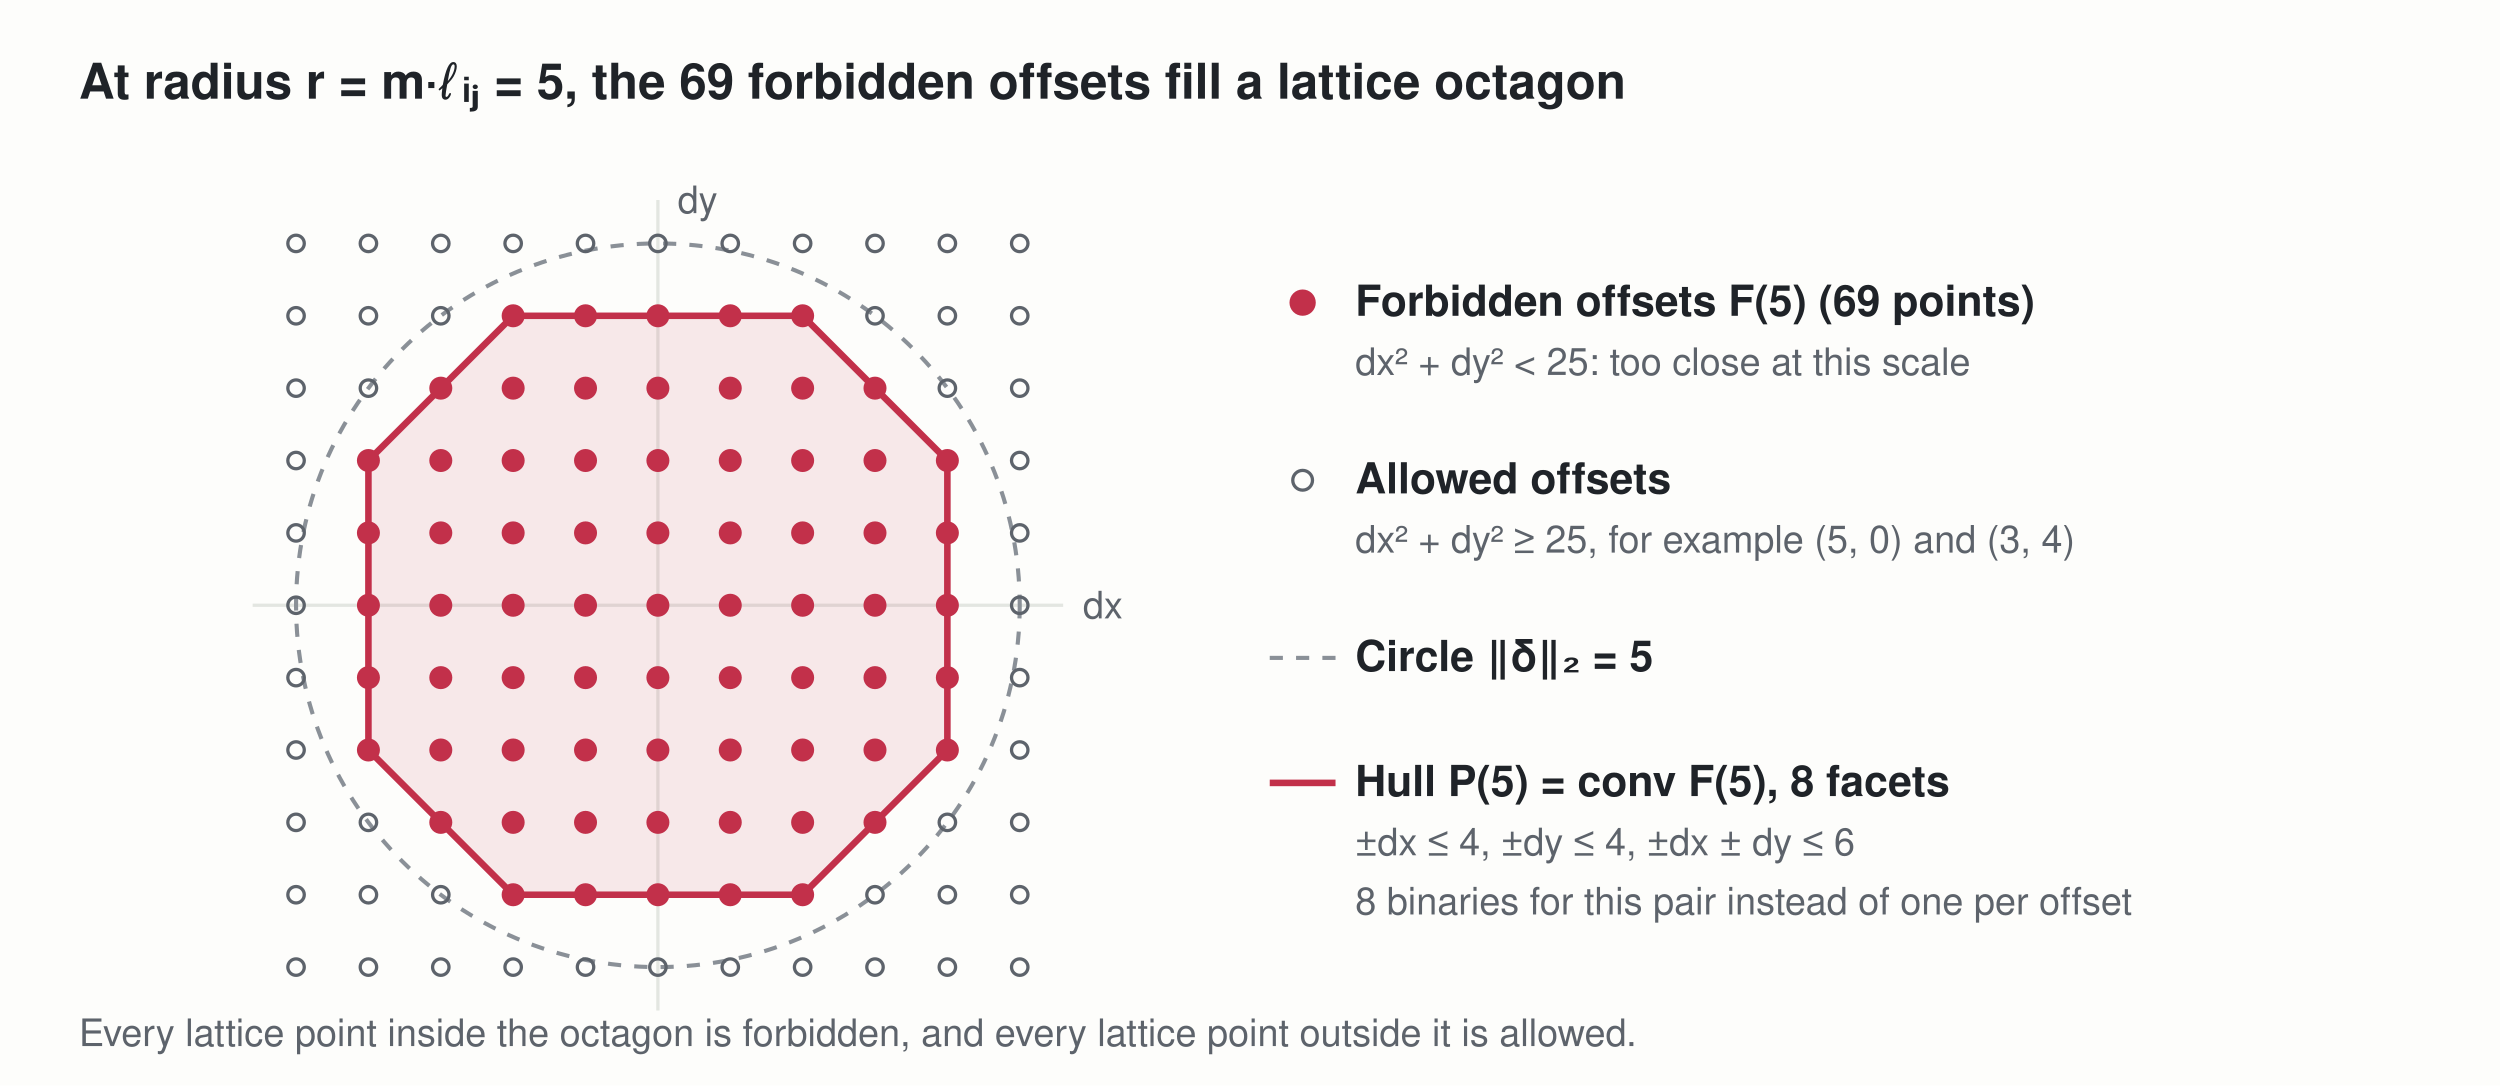
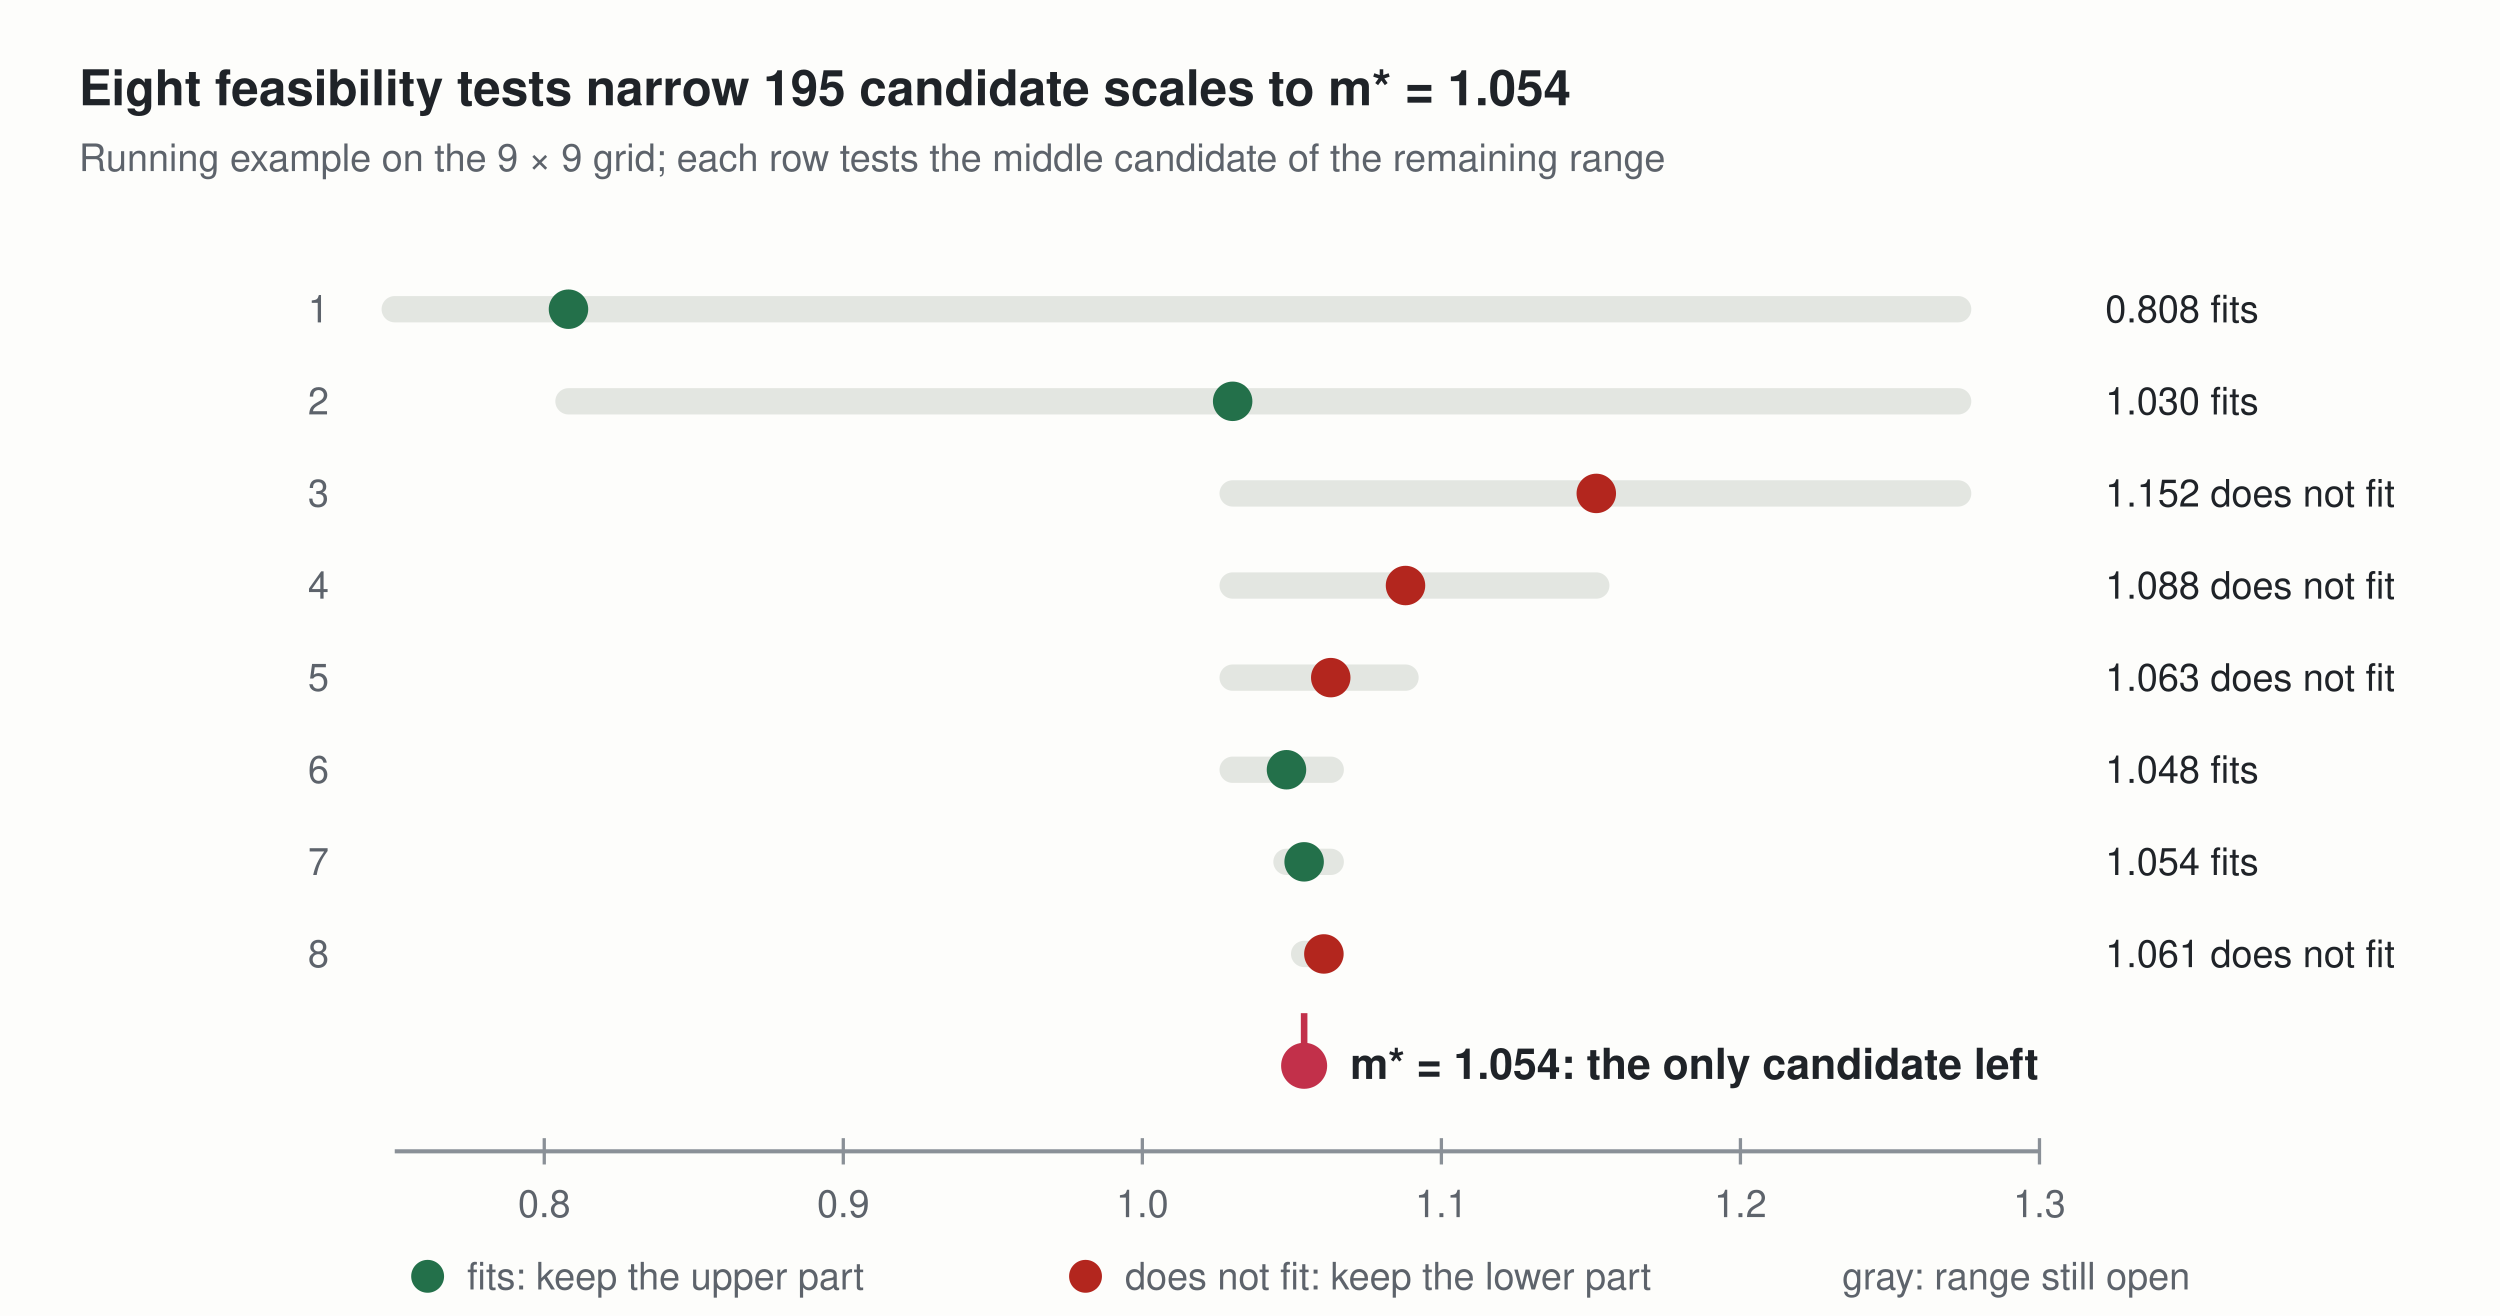
- <svg xmlns="http://www.w3.org/2000/svg" width="760" height="330" font-family="Archivo, -apple-system, system-ui, 'Segoe UI', Helvetica, Arial, sans-serif" viewBox="0 0 760 330" role="img" aria-label="At radius 5 the 69 forbidden offsets fill a lattice octagon inside the circle" font-size="13">
-   <rect x="0" y="0" width="760" height="330" fill="#fdfdfb" />
-   <text data-claude-text-id="title" x="24" y="30" font-size="15" font-weight="600" fill="#1f2328">At radius r = m·ℓᵢⱼ = 5, the 69 forbidden offsets fill a lattice octagon</text>
-   <g data-claude-anchor="axes">
-     <line x1="76.8" y1="184" x2="323.2" y2="184" stroke="#e3e6e1" />
-     <line x1="200" y1="60.8" x2="200" y2="307.2" stroke="#e3e6e1" />
+ <svg xmlns="http://www.w3.org/2000/svg" width="760" height="400" font-family="Archivo, -apple-system, system-ui, 'Segoe UI', Helvetica, Arial, sans-serif" viewBox="0 0 760 400" role="img" aria-label="Eight feasibility solves bisect 195 candidate scales down to m star 1.054" font-size="13">
+   <rect x="0" y="0" width="760" height="400" fill="#fdfdfb" />
+   <text data-claude-text-id="title" x="24" y="32" font-size="15" font-weight="600" fill="#1f2328">Eight feasibility tests narrow 195 candidate scales to m* = 1.054</text>
+   <text data-claude-text-id="subtitle" x="24" y="52" font-size="11.5" fill="#5d636b">Running example on the 9 × 9 grid; each row tests the middle candidate of the remaining range</text>
+   <g data-claude-anchor="rows">
+     <g>
+       <line x1="120" y1="94" x2="595.273" y2="94" stroke="#e3e6e1" stroke-width="8" stroke-linecap="round" />
+       <circle cx="172.818" cy="94" r="6" fill="#23704a" />
+       <text x="100" y="98" text-anchor="end" font-size="11.5" fill="#5d636b">1</text>
+       <text x="640" y="98" font-size="11.5" fill="#1f2328">0.808 fits</text>
+     </g>
+     <g>
+       <line x1="172.818" y1="122" x2="595.273" y2="122" stroke="#e3e6e1" stroke-width="8" stroke-linecap="round" />
+       <circle cx="374.727" cy="122" r="6" fill="#23704a" />
+       <text x="100" y="126" text-anchor="end" font-size="11.5" fill="#5d636b">2</text>
+       <text x="640" y="126" font-size="11.5" fill="#1f2328">1.030 fits</text>
+     </g>
+     <g>
+       <line x1="374.727" y1="150" x2="595.273" y2="150" stroke="#e3e6e1" stroke-width="8" stroke-linecap="round" />
+       <circle cx="485.273" cy="150" r="6" fill="#b3261e" />
+       <text x="100" y="154" text-anchor="end" font-size="11.5" fill="#5d636b">3</text>
+       <text x="640" y="154" font-size="11.5" fill="#1f2328">1.152 does not fit</text>
+     </g>
+     <g>
+       <line x1="374.727" y1="178" x2="485.273" y2="178" stroke="#e3e6e1" stroke-width="8" stroke-linecap="round" />
+       <circle cx="427.273" cy="178" r="6" fill="#b3261e" />
+       <text x="100" y="182" text-anchor="end" font-size="11.5" fill="#5d636b">4</text>
+       <text x="640" y="182" font-size="11.5" fill="#1f2328">1.088 does not fit</text>
+     </g>
+     <g>
+       <line x1="374.727" y1="206" x2="427.273" y2="206" stroke="#e3e6e1" stroke-width="8" stroke-linecap="round" />
+       <circle cx="404.545" cy="206" r="6" fill="#b3261e" />
+       <text x="100" y="210" text-anchor="end" font-size="11.5" fill="#5d636b">5</text>
+       <text x="640" y="210" font-size="11.5" fill="#1f2328">1.063 does not fit</text>
+     </g>
+     <g>
+       <line x1="374.727" y1="234" x2="404.545" y2="234" stroke="#e3e6e1" stroke-width="8" stroke-linecap="round" />
+       <circle cx="391.091" cy="234" r="6" fill="#23704a" />
+       <text x="100" y="238" text-anchor="end" font-size="11.5" fill="#5d636b">6</text>
+       <text x="640" y="238" font-size="11.5" fill="#1f2328">1.048 fits</text>
+     </g>
+     <g>
+       <line x1="391.091" y1="262" x2="404.545" y2="262" stroke="#e3e6e1" stroke-width="8" stroke-linecap="round" />
+       <circle cx="396.455" cy="262" r="6" fill="#23704a" />
+       <text x="100" y="266" text-anchor="end" font-size="11.5" fill="#5d636b">7</text>
+       <text x="640" y="266" font-size="11.5" fill="#1f2328">1.054 fits</text>
+     </g>
+     <g>
+       <line x1="396.455" y1="290" x2="404.545" y2="290" stroke="#e3e6e1" stroke-width="8" stroke-linecap="round" />
+       <circle cx="402.455" cy="290" r="6" fill="#b3261e" />
+       <text x="100" y="294" text-anchor="end" font-size="11.5" fill="#5d636b">8</text>
+       <text x="640" y="294" font-size="11.5" fill="#1f2328">1.061 does not fit</text>
+     </g>
  </g>
-   <g data-claude-anchor="disk">
-     <circle cx="200" cy="184" r="110" fill="none" stroke="#8a9097" stroke-width="1.25" stroke-dasharray="4 4" />
+   <g data-claude-anchor="result">
+     <line x1="396.455" y1="308" x2="396.455" y2="318" stroke="#c2304a" stroke-width="2" />
+     <circle cx="396.455" cy="324" r="7" fill="#c2304a" />
+     <text data-claude-text-id="result-label" x="410.455" y="328" font-weight="600" fill="#1f2328">m* = 1.054: the only candidate left</text>
  </g>
-   <g data-claude-anchor="hull">
-     <polygon points="288,140 244,96 156,96 112,140 112,228 156,272 244,272 288,228" fill="#c2304a" fill-opacity="0.1" stroke="#c2304a" stroke-width="2" />
+   <g data-claude-anchor="axis">
+     <line x1="120" y1="350" x2="620" y2="350" stroke="#8a9097" stroke-width="1.25" />
+     <g>
+       <line x1="165.455" y1="346" x2="165.455" y2="354" stroke="#8a9097" />
+       <text x="165.455" y="370" text-anchor="middle" font-size="11.5" fill="#5d636b">0.8</text>
+     </g>
+     <g>
+       <line x1="256.364" y1="346" x2="256.364" y2="354" stroke="#8a9097" />
+       <text x="256.364" y="370" text-anchor="middle" font-size="11.5" fill="#5d636b">0.9</text>
+     </g>
+     <g>
+       <line x1="347.273" y1="346" x2="347.273" y2="354" stroke="#8a9097" />
+       <text x="347.273" y="370" text-anchor="middle" font-size="11.5" fill="#5d636b">1.0</text>
+     </g>
+     <g>
+       <line x1="438.182" y1="346" x2="438.182" y2="354" stroke="#8a9097" />
+       <text x="438.182" y="370" text-anchor="middle" font-size="11.5" fill="#5d636b">1.1</text>
+     </g>
+     <g>
+       <line x1="529.091" y1="346" x2="529.091" y2="354" stroke="#8a9097" />
+       <text x="529.091" y="370" text-anchor="middle" font-size="11.5" fill="#5d636b">1.2</text>
+     </g>
+     <g>
+       <line x1="620" y1="346" x2="620" y2="354" stroke="#8a9097" />
+       <text x="620" y="370" text-anchor="middle" font-size="11.5" fill="#5d636b">1.3</text>
+     </g>
  </g>
-   <g data-claude-anchor="lattice">
-     <circle cx="90" cy="294" r="2.5" fill="none" stroke="#5d636b" stroke-width="1" />
-     <circle cx="90" cy="272" r="2.5" fill="none" stroke="#5d636b" stroke-width="1" />
-     <circle cx="90" cy="250" r="2.5" fill="none" stroke="#5d636b" stroke-width="1" />
-     <circle cx="90" cy="228" r="2.5" fill="none" stroke="#5d636b" stroke-width="1" />
-     <circle cx="90" cy="206" r="2.5" fill="none" stroke="#5d636b" stroke-width="1" />
-     <circle cx="90" cy="184" r="2.5" fill="none" stroke="#5d636b" stroke-width="1" />
-     <circle cx="90" cy="162" r="2.5" fill="none" stroke="#5d636b" stroke-width="1" />
-     <circle cx="90" cy="140" r="2.5" fill="none" stroke="#5d636b" stroke-width="1" />
-     <circle cx="90" cy="118" r="2.5" fill="none" stroke="#5d636b" stroke-width="1" />
-     <circle cx="90" cy="96" r="2.5" fill="none" stroke="#5d636b" stroke-width="1" />
-     <circle cx="90" cy="74" r="2.5" fill="none" stroke="#5d636b" stroke-width="1" />
-     <circle cx="112" cy="294" r="2.5" fill="none" stroke="#5d636b" stroke-width="1" />
-     <circle cx="112" cy="272" r="2.5" fill="none" stroke="#5d636b" stroke-width="1" />
-     <circle cx="112" cy="250" r="2.5" fill="none" stroke="#5d636b" stroke-width="1" />
-     <circle cx="112" cy="228" r="3.5" fill="#c2304a" />
-     <circle cx="112" cy="206" r="3.5" fill="#c2304a" />
-     <circle cx="112" cy="184" r="3.5" fill="#c2304a" />
-     <circle cx="112" cy="162" r="3.5" fill="#c2304a" />
-     <circle cx="112" cy="140" r="3.5" fill="#c2304a" />
-     <circle cx="112" cy="118" r="2.5" fill="none" stroke="#5d636b" stroke-width="1" />
-     <circle cx="112" cy="96" r="2.5" fill="none" stroke="#5d636b" stroke-width="1" />
-     <circle cx="112" cy="74" r="2.5" fill="none" stroke="#5d636b" stroke-width="1" />
-     <circle cx="134" cy="294" r="2.5" fill="none" stroke="#5d636b" stroke-width="1" />
-     <circle cx="134" cy="272" r="2.5" fill="none" stroke="#5d636b" stroke-width="1" />
-     <circle cx="134" cy="250" r="3.5" fill="#c2304a" />
-     <circle cx="134" cy="228" r="3.5" fill="#c2304a" />
-     <circle cx="134" cy="206" r="3.5" fill="#c2304a" />
-     <circle cx="134" cy="184" r="3.5" fill="#c2304a" />
-     <circle cx="134" cy="162" r="3.5" fill="#c2304a" />
-     <circle cx="134" cy="140" r="3.5" fill="#c2304a" />
-     <circle cx="134" cy="118" r="3.5" fill="#c2304a" />
-     <circle cx="134" cy="96" r="2.5" fill="none" stroke="#5d636b" stroke-width="1" />
-     <circle cx="134" cy="74" r="2.5" fill="none" stroke="#5d636b" stroke-width="1" />
-     <circle cx="156" cy="294" r="2.5" fill="none" stroke="#5d636b" stroke-width="1" />
-     <circle cx="156" cy="272" r="3.5" fill="#c2304a" />
-     <circle cx="156" cy="250" r="3.5" fill="#c2304a" />
-     <circle cx="156" cy="228" r="3.5" fill="#c2304a" />
-     <circle cx="156" cy="206" r="3.5" fill="#c2304a" />
-     <circle cx="156" cy="184" r="3.5" fill="#c2304a" />
-     <circle cx="156" cy="162" r="3.5" fill="#c2304a" />
-     <circle cx="156" cy="140" r="3.5" fill="#c2304a" />
-     <circle cx="156" cy="118" r="3.5" fill="#c2304a" />
-     <circle cx="156" cy="96" r="3.5" fill="#c2304a" />
-     <circle cx="156" cy="74" r="2.5" fill="none" stroke="#5d636b" stroke-width="1" />
-     <circle cx="178" cy="294" r="2.5" fill="none" stroke="#5d636b" stroke-width="1" />
-     <circle cx="178" cy="272" r="3.5" fill="#c2304a" />
-     <circle cx="178" cy="250" r="3.5" fill="#c2304a" />
-     <circle cx="178" cy="228" r="3.5" fill="#c2304a" />
-     <circle cx="178" cy="206" r="3.5" fill="#c2304a" />
-     <circle cx="178" cy="184" r="3.5" fill="#c2304a" />
-     <circle cx="178" cy="162" r="3.5" fill="#c2304a" />
-     <circle cx="178" cy="140" r="3.5" fill="#c2304a" />
-     <circle cx="178" cy="118" r="3.5" fill="#c2304a" />
-     <circle cx="178" cy="96" r="3.5" fill="#c2304a" />
-     <circle cx="178" cy="74" r="2.5" fill="none" stroke="#5d636b" stroke-width="1" />
-     <circle cx="200" cy="294" r="2.5" fill="none" stroke="#5d636b" stroke-width="1" />
-     <circle cx="200" cy="272" r="3.5" fill="#c2304a" />
-     <circle cx="200" cy="250" r="3.5" fill="#c2304a" />
-     <circle cx="200" cy="228" r="3.5" fill="#c2304a" />
-     <circle cx="200" cy="206" r="3.5" fill="#c2304a" />
-     <circle cx="200" cy="184" r="3.5" fill="#c2304a" />
-     <circle cx="200" cy="162" r="3.5" fill="#c2304a" />
-     <circle cx="200" cy="140" r="3.5" fill="#c2304a" />
-     <circle cx="200" cy="118" r="3.5" fill="#c2304a" />
-     <circle cx="200" cy="96" r="3.5" fill="#c2304a" />
-     <circle cx="200" cy="74" r="2.5" fill="none" stroke="#5d636b" stroke-width="1" />
-     <circle cx="222" cy="294" r="2.5" fill="none" stroke="#5d636b" stroke-width="1" />
-     <circle cx="222" cy="272" r="3.5" fill="#c2304a" />
-     <circle cx="222" cy="250" r="3.5" fill="#c2304a" />
-     <circle cx="222" cy="228" r="3.5" fill="#c2304a" />
-     <circle cx="222" cy="206" r="3.5" fill="#c2304a" />
-     <circle cx="222" cy="184" r="3.5" fill="#c2304a" />
-     <circle cx="222" cy="162" r="3.5" fill="#c2304a" />
-     <circle cx="222" cy="140" r="3.5" fill="#c2304a" />
-     <circle cx="222" cy="118" r="3.5" fill="#c2304a" />
-     <circle cx="222" cy="96" r="3.5" fill="#c2304a" />
-     <circle cx="222" cy="74" r="2.5" fill="none" stroke="#5d636b" stroke-width="1" />
-     <circle cx="244" cy="294" r="2.5" fill="none" stroke="#5d636b" stroke-width="1" />
-     <circle cx="244" cy="272" r="3.5" fill="#c2304a" />
-     <circle cx="244" cy="250" r="3.5" fill="#c2304a" />
-     <circle cx="244" cy="228" r="3.5" fill="#c2304a" />
-     <circle cx="244" cy="206" r="3.5" fill="#c2304a" />
-     <circle cx="244" cy="184" r="3.5" fill="#c2304a" />
-     <circle cx="244" cy="162" r="3.5" fill="#c2304a" />
-     <circle cx="244" cy="140" r="3.5" fill="#c2304a" />
-     <circle cx="244" cy="118" r="3.5" fill="#c2304a" />
-     <circle cx="244" cy="96" r="3.5" fill="#c2304a" />
-     <circle cx="244" cy="74" r="2.5" fill="none" stroke="#5d636b" stroke-width="1" />
-     <circle cx="266" cy="294" r="2.5" fill="none" stroke="#5d636b" stroke-width="1" />
-     <circle cx="266" cy="272" r="2.5" fill="none" stroke="#5d636b" stroke-width="1" />
-     <circle cx="266" cy="250" r="3.5" fill="#c2304a" />
-     <circle cx="266" cy="228" r="3.5" fill="#c2304a" />
-     <circle cx="266" cy="206" r="3.5" fill="#c2304a" />
-     <circle cx="266" cy="184" r="3.5" fill="#c2304a" />
-     <circle cx="266" cy="162" r="3.5" fill="#c2304a" />
-     <circle cx="266" cy="140" r="3.5" fill="#c2304a" />
-     <circle cx="266" cy="118" r="3.5" fill="#c2304a" />
-     <circle cx="266" cy="96" r="2.5" fill="none" stroke="#5d636b" stroke-width="1" />
-     <circle cx="266" cy="74" r="2.5" fill="none" stroke="#5d636b" stroke-width="1" />
-     <circle cx="288" cy="294" r="2.5" fill="none" stroke="#5d636b" stroke-width="1" />
-     <circle cx="288" cy="272" r="2.5" fill="none" stroke="#5d636b" stroke-width="1" />
-     <circle cx="288" cy="250" r="2.5" fill="none" stroke="#5d636b" stroke-width="1" />
-     <circle cx="288" cy="228" r="3.5" fill="#c2304a" />
-     <circle cx="288" cy="206" r="3.5" fill="#c2304a" />
-     <circle cx="288" cy="184" r="3.5" fill="#c2304a" />
-     <circle cx="288" cy="162" r="3.5" fill="#c2304a" />
-     <circle cx="288" cy="140" r="3.5" fill="#c2304a" />
-     <circle cx="288" cy="118" r="2.5" fill="none" stroke="#5d636b" stroke-width="1" />
-     <circle cx="288" cy="96" r="2.5" fill="none" stroke="#5d636b" stroke-width="1" />
-     <circle cx="288" cy="74" r="2.5" fill="none" stroke="#5d636b" stroke-width="1" />
-     <circle cx="310" cy="294" r="2.5" fill="none" stroke="#5d636b" stroke-width="1" />
-     <circle cx="310" cy="272" r="2.5" fill="none" stroke="#5d636b" stroke-width="1" />
-     <circle cx="310" cy="250" r="2.5" fill="none" stroke="#5d636b" stroke-width="1" />
-     <circle cx="310" cy="228" r="2.5" fill="none" stroke="#5d636b" stroke-width="1" />
-     <circle cx="310" cy="206" r="2.5" fill="none" stroke="#5d636b" stroke-width="1" />
-     <circle cx="310" cy="184" r="2.5" fill="none" stroke="#5d636b" stroke-width="1" />
-     <circle cx="310" cy="162" r="2.5" fill="none" stroke="#5d636b" stroke-width="1" />
-     <circle cx="310" cy="140" r="2.5" fill="none" stroke="#5d636b" stroke-width="1" />
-     <circle cx="310" cy="118" r="2.5" fill="none" stroke="#5d636b" stroke-width="1" />
-     <circle cx="310" cy="96" r="2.5" fill="none" stroke="#5d636b" stroke-width="1" />
-     <circle cx="310" cy="74" r="2.5" fill="none" stroke="#5d636b" stroke-width="1" />
+   <g data-claude-anchor="legend">
+     <circle cx="130" cy="388" r="5" fill="#23704a" />
+     <text data-claude-text-id="lg-fit" x="142" y="392" font-size="11.5" fill="#5d636b">fits: keep the upper part</text>
+     <circle cx="330" cy="388" r="5" fill="#b3261e" />
+     <text data-claude-text-id="lg-nofit" x="342" y="392" font-size="11.5" fill="#5d636b">does not fit: keep the lower part</text>
+     <text data-claude-text-id="lg-range" x="560" y="392" font-size="11.5" fill="#5d636b">gray: range still open</text>
  </g>
-   <text data-claude-text-id="axis-dx" x="329.2" y="188" font-size="11.5" fill="#5d636b">dx</text>
-   <text data-claude-text-id="axis-dy" x="206" y="64.8" font-size="11.5" fill="#5d636b">dy</text>
-   <g data-claude-anchor="legend-forbidden">
-     <circle cx="396" cy="92" r="4" fill="#c2304a" />
-     <text data-claude-text-id="leg-f-name" x="412" y="96" font-weight="600" fill="#1f2328">Forbidden offsets F(5) (69 points)</text>
-     <text data-claude-text-id="leg-f-body" x="412" y="114" font-size="11.5" fill="#5d636b">dx² + dy² &lt; 25: too close at this scale</text>
-   </g>
-   <g data-claude-anchor="legend-allowed">
-     <circle cx="396" cy="146" r="3" fill="none" stroke="#5d636b" stroke-width="1" />
-     <text data-claude-text-id="leg-a-name" x="412" y="150" font-weight="600" fill="#1f2328">Allowed offsets</text>
-     <text data-claude-text-id="leg-a-body" x="412" y="168" font-size="11.5" fill="#5d636b">dx² + dy² ≥ 25, for example (5, 0) and (3, 4)</text>
-   </g>
-   <g data-claude-anchor="legend-disk">
-     <line x1="386" y1="200" x2="406" y2="200" stroke="#8a9097" stroke-width="1.25" stroke-dasharray="4 4" />
-     <text data-claude-text-id="leg-d-name" x="412" y="204" font-weight="600" fill="#1f2328">Circle ‖δ‖₂ = 5</text>
-   </g>
-   <g data-claude-anchor="legend-hull">
-     <line x1="386" y1="238" x2="406" y2="238" stroke="#c2304a" stroke-width="2" />
-     <text data-claude-text-id="leg-h-name" x="412" y="242" font-weight="600" fill="#1f2328">Hull P(5) = conv F(5), 8 facets</text>
-     <text data-claude-text-id="leg-h-body1" x="412" y="260" font-size="11.5" fill="#5d636b">±dx ≤ 4, ±dy ≤ 4, ±dx ± dy ≤ 6</text>
-     <text data-claude-text-id="leg-h-body2" x="412" y="278" font-size="11.5" fill="#5d636b">8 binaries for this pair instead of one per offset</text>
-   </g>
-   <text data-claude-text-id="note" x="24" y="318" font-size="11.5" fill="#5d636b">Every lattice point inside the octagon is forbidden, and every lattice point outside it is allowed.</text>
</svg>
